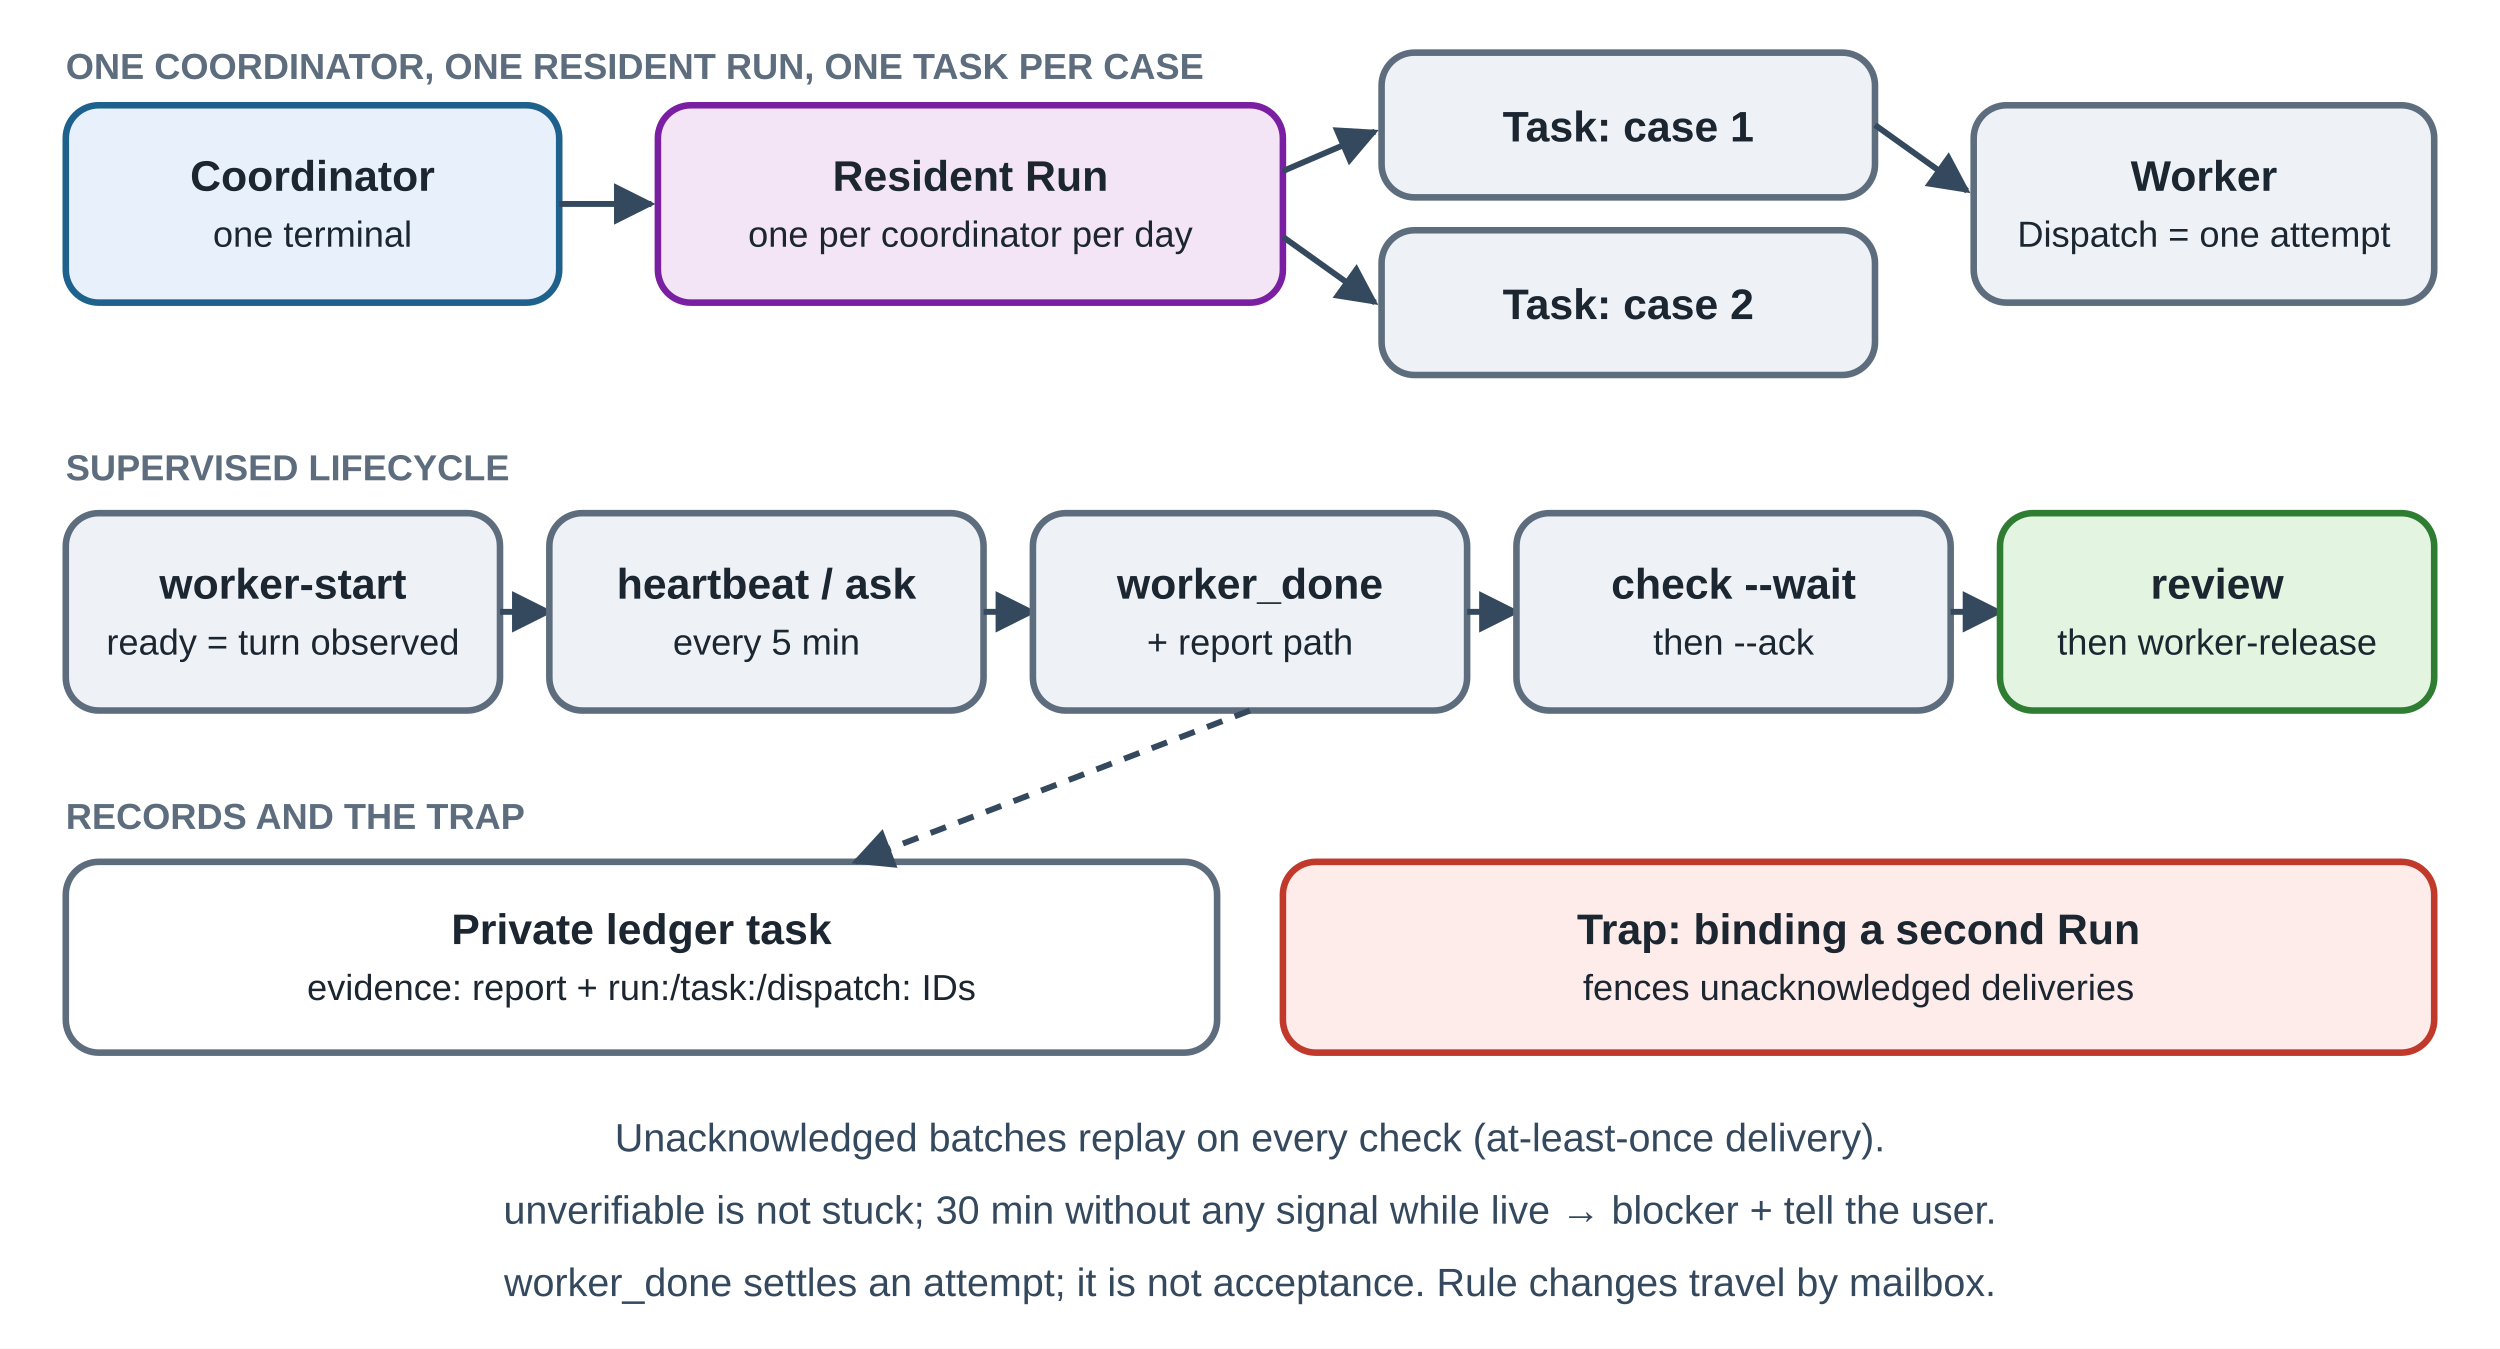
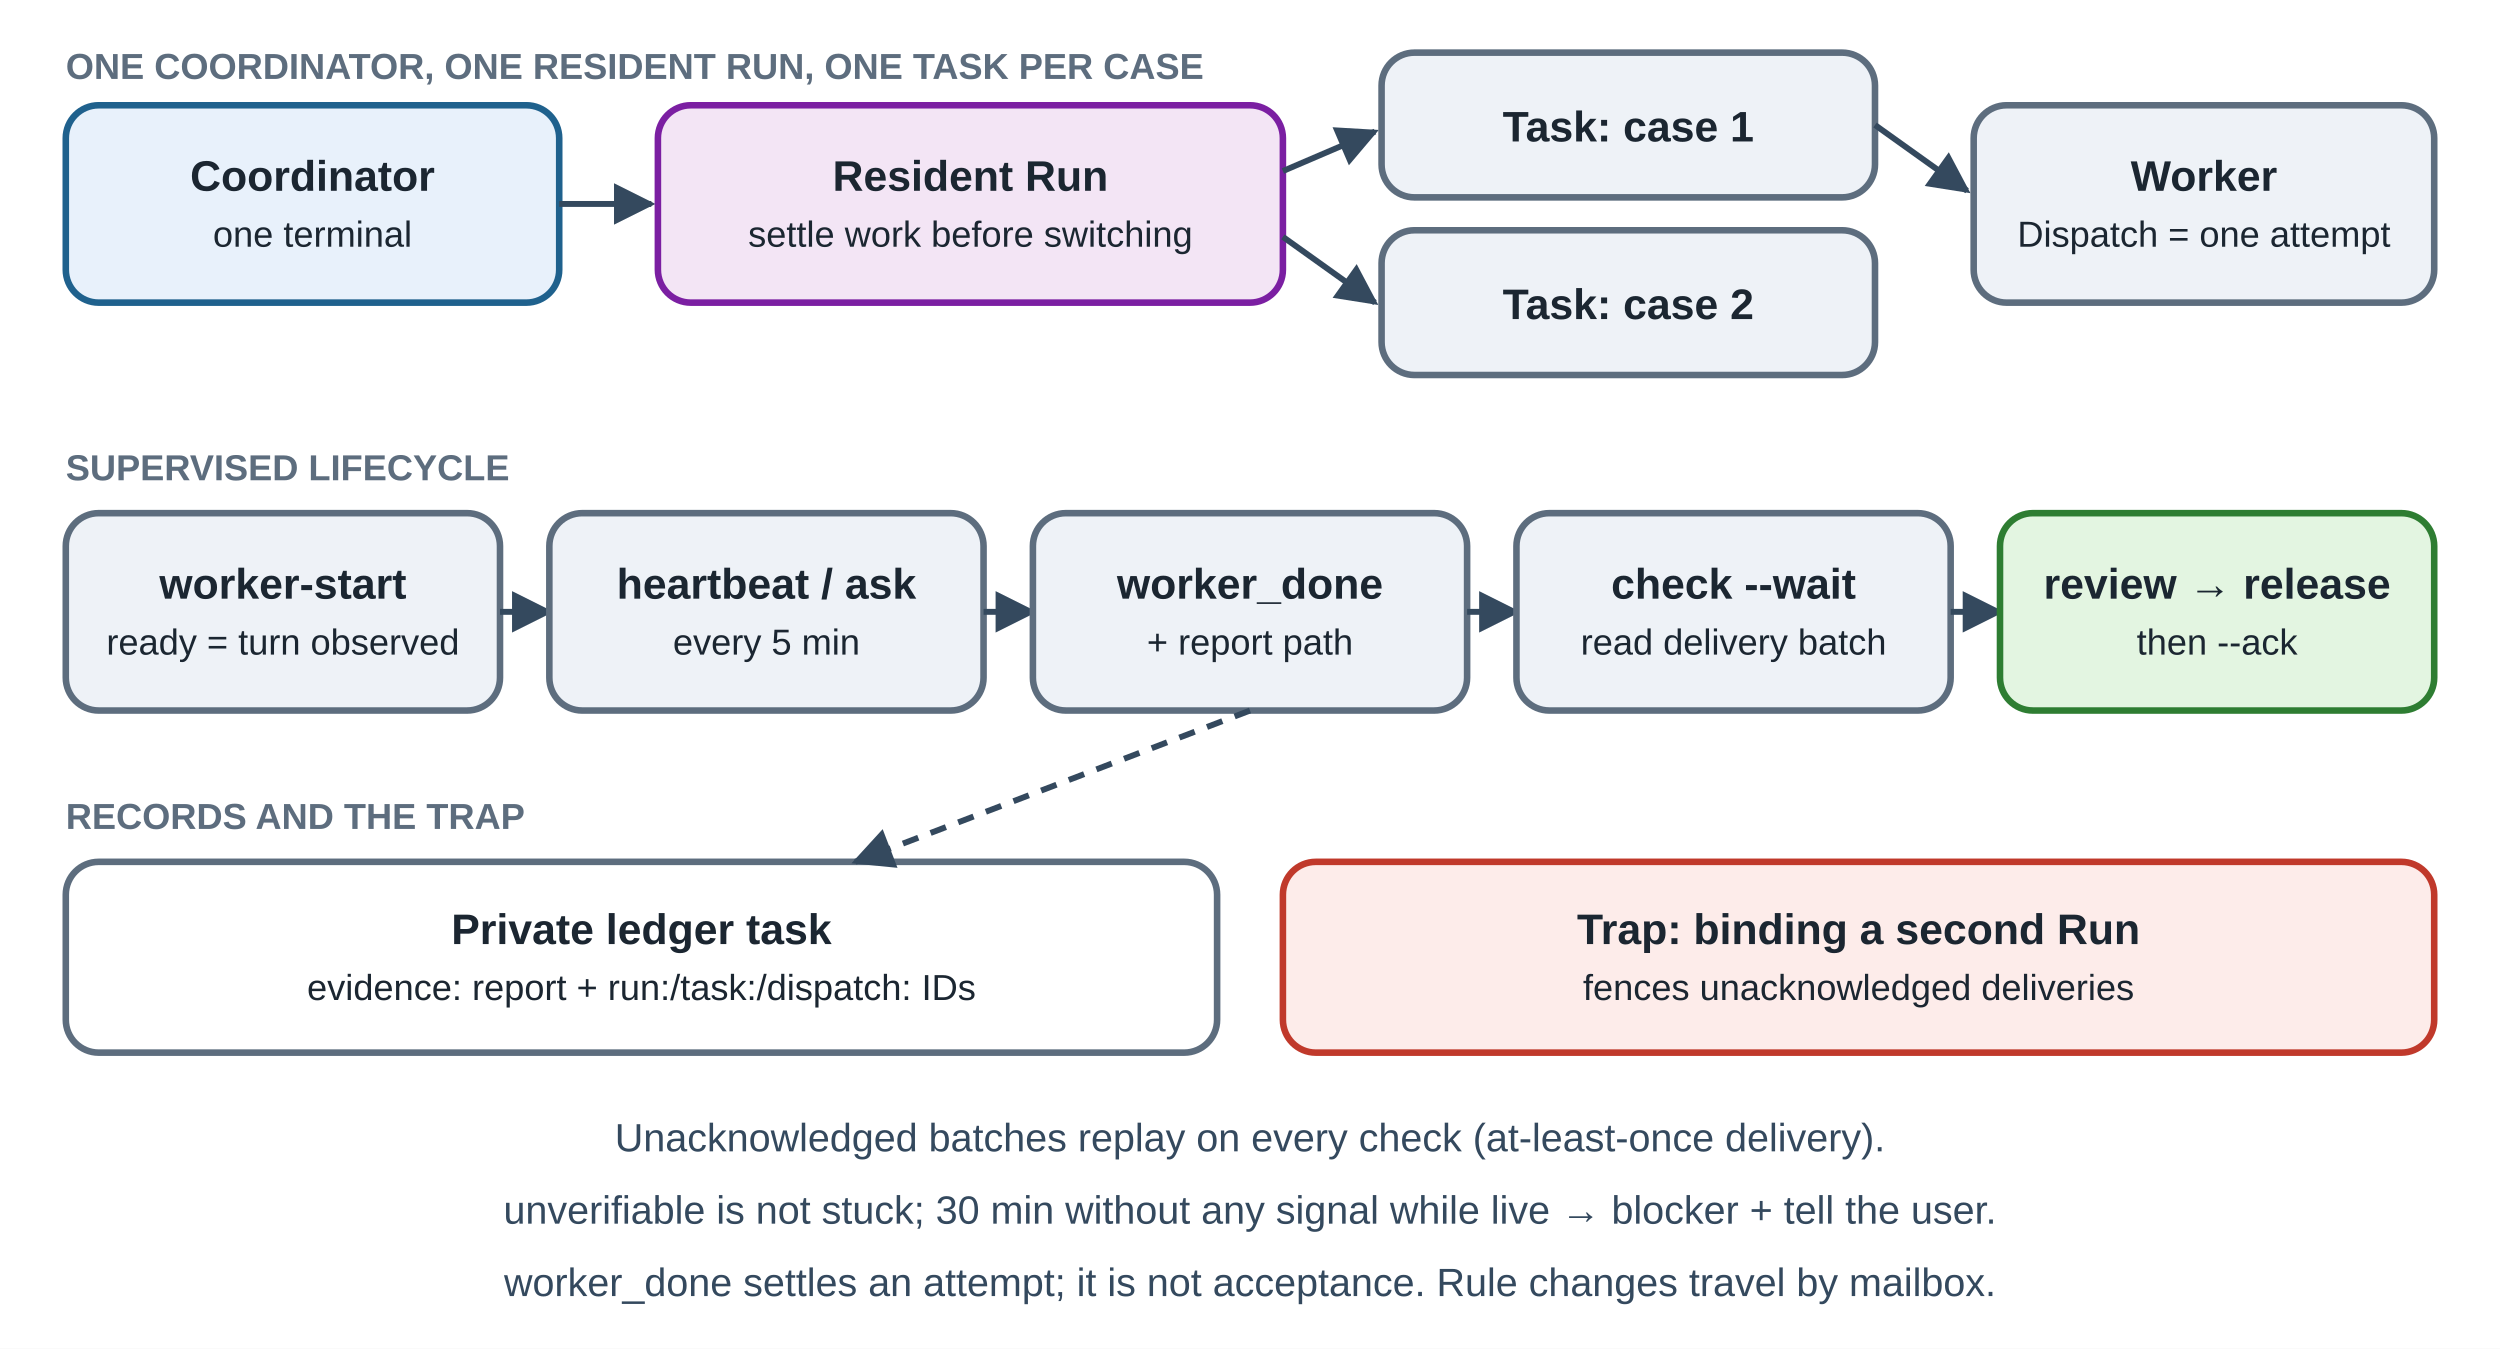
<svg xmlns="http://www.w3.org/2000/svg" viewBox="0 0 760 410" width="760" height="410" role="img" aria-label="Resident Run lifecycle and ledger links" font-family="Arial, Helvetica, sans-serif">
  <defs>
    <marker id="ah-orch" viewBox="0 0 10 10" refX="9" refY="5" markerWidth="7" markerHeight="7" orient="auto-start-reverse">
      <path d="M0,0 L10,5 L0,10 z" fill="#34495e" />
    </marker>
  </defs>
  <rect x="0" y="0" width="760" height="410" fill="#ffffff" />
  <text x="20" y="24" font-size="11" text-anchor="start" fill="#5d6d7e" font-weight="700">ONE COORDINATOR, ONE RESIDENT RUN, ONE TASK PER CASE</text>
  <rect x="20" y="32" width="150" height="60" rx="10" fill="#e8f1fb" stroke="#1f618d" stroke-width="2" />
  <text x="95.0" y="58.0" text-anchor="middle" font-size="13" fill="#1b2631" font-weight="700">Coordinator</text>
  <text x="95.0" y="75.0" text-anchor="middle" font-size="11" fill="#1b2631">one terminal</text>
  <line x1="170" y1="62" x2="198" y2="62" stroke="#34495e" stroke-width="1.8" marker-end="url(#ah-orch)" />
  <rect x="200" y="32" width="190" height="60" rx="10" fill="#f3e5f5" stroke="#7b1fa2" stroke-width="2" />
  <text x="295.0" y="58.0" text-anchor="middle" font-size="13" fill="#1b2631" font-weight="700">Resident Run</text>
-   <text x="295.0" y="75.0" text-anchor="middle" font-size="11" fill="#1b2631">one per coordinator per day</text>
+   <text x="295.0" y="75.0" text-anchor="middle" font-size="11" fill="#1b2631">settle work before switching</text>
  <line x1="390" y1="52" x2="418" y2="40" stroke="#34495e" stroke-width="1.8" marker-end="url(#ah-orch)" />
  <line x1="390" y1="72" x2="418" y2="92" stroke="#34495e" stroke-width="1.8" marker-end="url(#ah-orch)" />
  <rect x="420" y="16" width="150" height="44" rx="10" fill="#eef2f7" stroke="#5d6d7e" stroke-width="2" />
  <text x="495.0" y="43.0" text-anchor="middle" font-size="13" fill="#1b2631" font-weight="700">Task: case 1</text>
  <rect x="420" y="70" width="150" height="44" rx="10" fill="#eef2f7" stroke="#5d6d7e" stroke-width="2" />
  <text x="495.0" y="97.0" text-anchor="middle" font-size="13" fill="#1b2631" font-weight="700">Task: case 2</text>
  <line x1="570" y1="38" x2="598" y2="58" stroke="#34495e" stroke-width="1.8" marker-end="url(#ah-orch)" />
  <rect x="600" y="32" width="140" height="60" rx="10" fill="#eef2f7" stroke="#5d6d7e" stroke-width="2" />
  <text x="670.0" y="58.0" text-anchor="middle" font-size="13" fill="#1b2631" font-weight="700">Worker</text>
  <text x="670.0" y="75.0" text-anchor="middle" font-size="11" fill="#1b2631">Dispatch = one attempt</text>
  <text x="20" y="146" font-size="11" text-anchor="start" fill="#5d6d7e" font-weight="700">SUPERVISED LIFECYCLE</text>
  <rect x="20" y="156" width="132" height="60" rx="10" fill="#eef2f7" stroke="#5d6d7e" stroke-width="2" />
  <text x="86.0" y="182.0" text-anchor="middle" font-size="13" fill="#1b2631" font-weight="700">worker-start</text>
  <text x="86.0" y="199.0" text-anchor="middle" font-size="11" fill="#1b2631">ready = turn observed</text>
  <line x1="152" y1="186" x2="167" y2="186" stroke="#34495e" stroke-width="1.8" marker-end="url(#ah-orch)" />
  <rect x="167" y="156" width="132" height="60" rx="10" fill="#eef2f7" stroke="#5d6d7e" stroke-width="2" />
  <text x="233.0" y="182.0" text-anchor="middle" font-size="13" fill="#1b2631" font-weight="700">heartbeat / ask</text>
  <text x="233.0" y="199.0" text-anchor="middle" font-size="11" fill="#1b2631">every 5 min</text>
  <line x1="299" y1="186" x2="314" y2="186" stroke="#34495e" stroke-width="1.8" marker-end="url(#ah-orch)" />
  <rect x="314" y="156" width="132" height="60" rx="10" fill="#eef2f7" stroke="#5d6d7e" stroke-width="2" />
  <text x="380.0" y="182.0" text-anchor="middle" font-size="13" fill="#1b2631" font-weight="700">worker_done</text>
  <text x="380.0" y="199.0" text-anchor="middle" font-size="11" fill="#1b2631">+ report path</text>
  <line x1="446" y1="186" x2="461" y2="186" stroke="#34495e" stroke-width="1.8" marker-end="url(#ah-orch)" />
  <rect x="461" y="156" width="132" height="60" rx="10" fill="#eef2f7" stroke="#5d6d7e" stroke-width="2" />
  <text x="527.0" y="182.0" text-anchor="middle" font-size="13" fill="#1b2631" font-weight="700">check --wait</text>
-   <text x="527.0" y="199.0" text-anchor="middle" font-size="11" fill="#1b2631">then --ack</text>
+   <text x="527.0" y="199.0" text-anchor="middle" font-size="11" fill="#1b2631">read delivery batch</text>
  <line x1="593" y1="186" x2="608" y2="186" stroke="#34495e" stroke-width="1.8" marker-end="url(#ah-orch)" />
  <rect x="608" y="156" width="132" height="60" rx="10" fill="#e3f5e1" stroke="#2e7d32" stroke-width="2" />
-   <text x="674.0" y="182.0" text-anchor="middle" font-size="13" fill="#1b2631" font-weight="700">review</text>
-   <text x="674.0" y="199.0" text-anchor="middle" font-size="11" fill="#1b2631">then worker-release</text>
+   <text x="674.0" y="182.0" text-anchor="middle" font-size="13" fill="#1b2631" font-weight="700">review → release</text>
+   <text x="674.0" y="199.0" text-anchor="middle" font-size="11" fill="#1b2631">then --ack</text>
  <text x="20" y="252" font-size="11" text-anchor="start" fill="#5d6d7e" font-weight="700">RECORDS AND THE TRAP</text>
  <rect x="20" y="262" width="350" height="58" rx="10" fill="#ffffff" stroke="#5d6d7e" stroke-width="2" />
  <text x="195.0" y="287.0" text-anchor="middle" font-size="13" fill="#1b2631" font-weight="700">Private ledger task</text>
  <text x="195.0" y="304.0" text-anchor="middle" font-size="11" fill="#1b2631">evidence: report + run:/task:/dispatch: IDs</text>
  <rect x="390" y="262" width="350" height="58" rx="10" fill="#fdecea" stroke="#c0392b" stroke-width="2" />
  <text x="565.0" y="287.0" text-anchor="middle" font-size="13" fill="#1b2631" font-weight="700">Trap: binding a second Run</text>
  <text x="565.0" y="304.0" text-anchor="middle" font-size="11" fill="#1b2631">fences unacknowledged deliveries</text>
  <line x1="380" y1="216" x2="260" y2="262" stroke="#34495e" stroke-width="1.8" stroke-dasharray="5 4" marker-end="url(#ah-orch)" />
  <text x="380" y="350" font-size="12" text-anchor="middle" fill="#34495e">Unacknowledged batches replay on every check (at-least-once delivery).</text>
  <text x="380" y="372" font-size="12" text-anchor="middle" fill="#34495e">unverifiable is not stuck; 30 min without any signal while live → blocker + tell the user.</text>
  <text x="380" y="394" font-size="12" text-anchor="middle" fill="#34495e">worker_done settles an attempt; it is not acceptance. Rule changes travel by mailbox.</text>
</svg>
